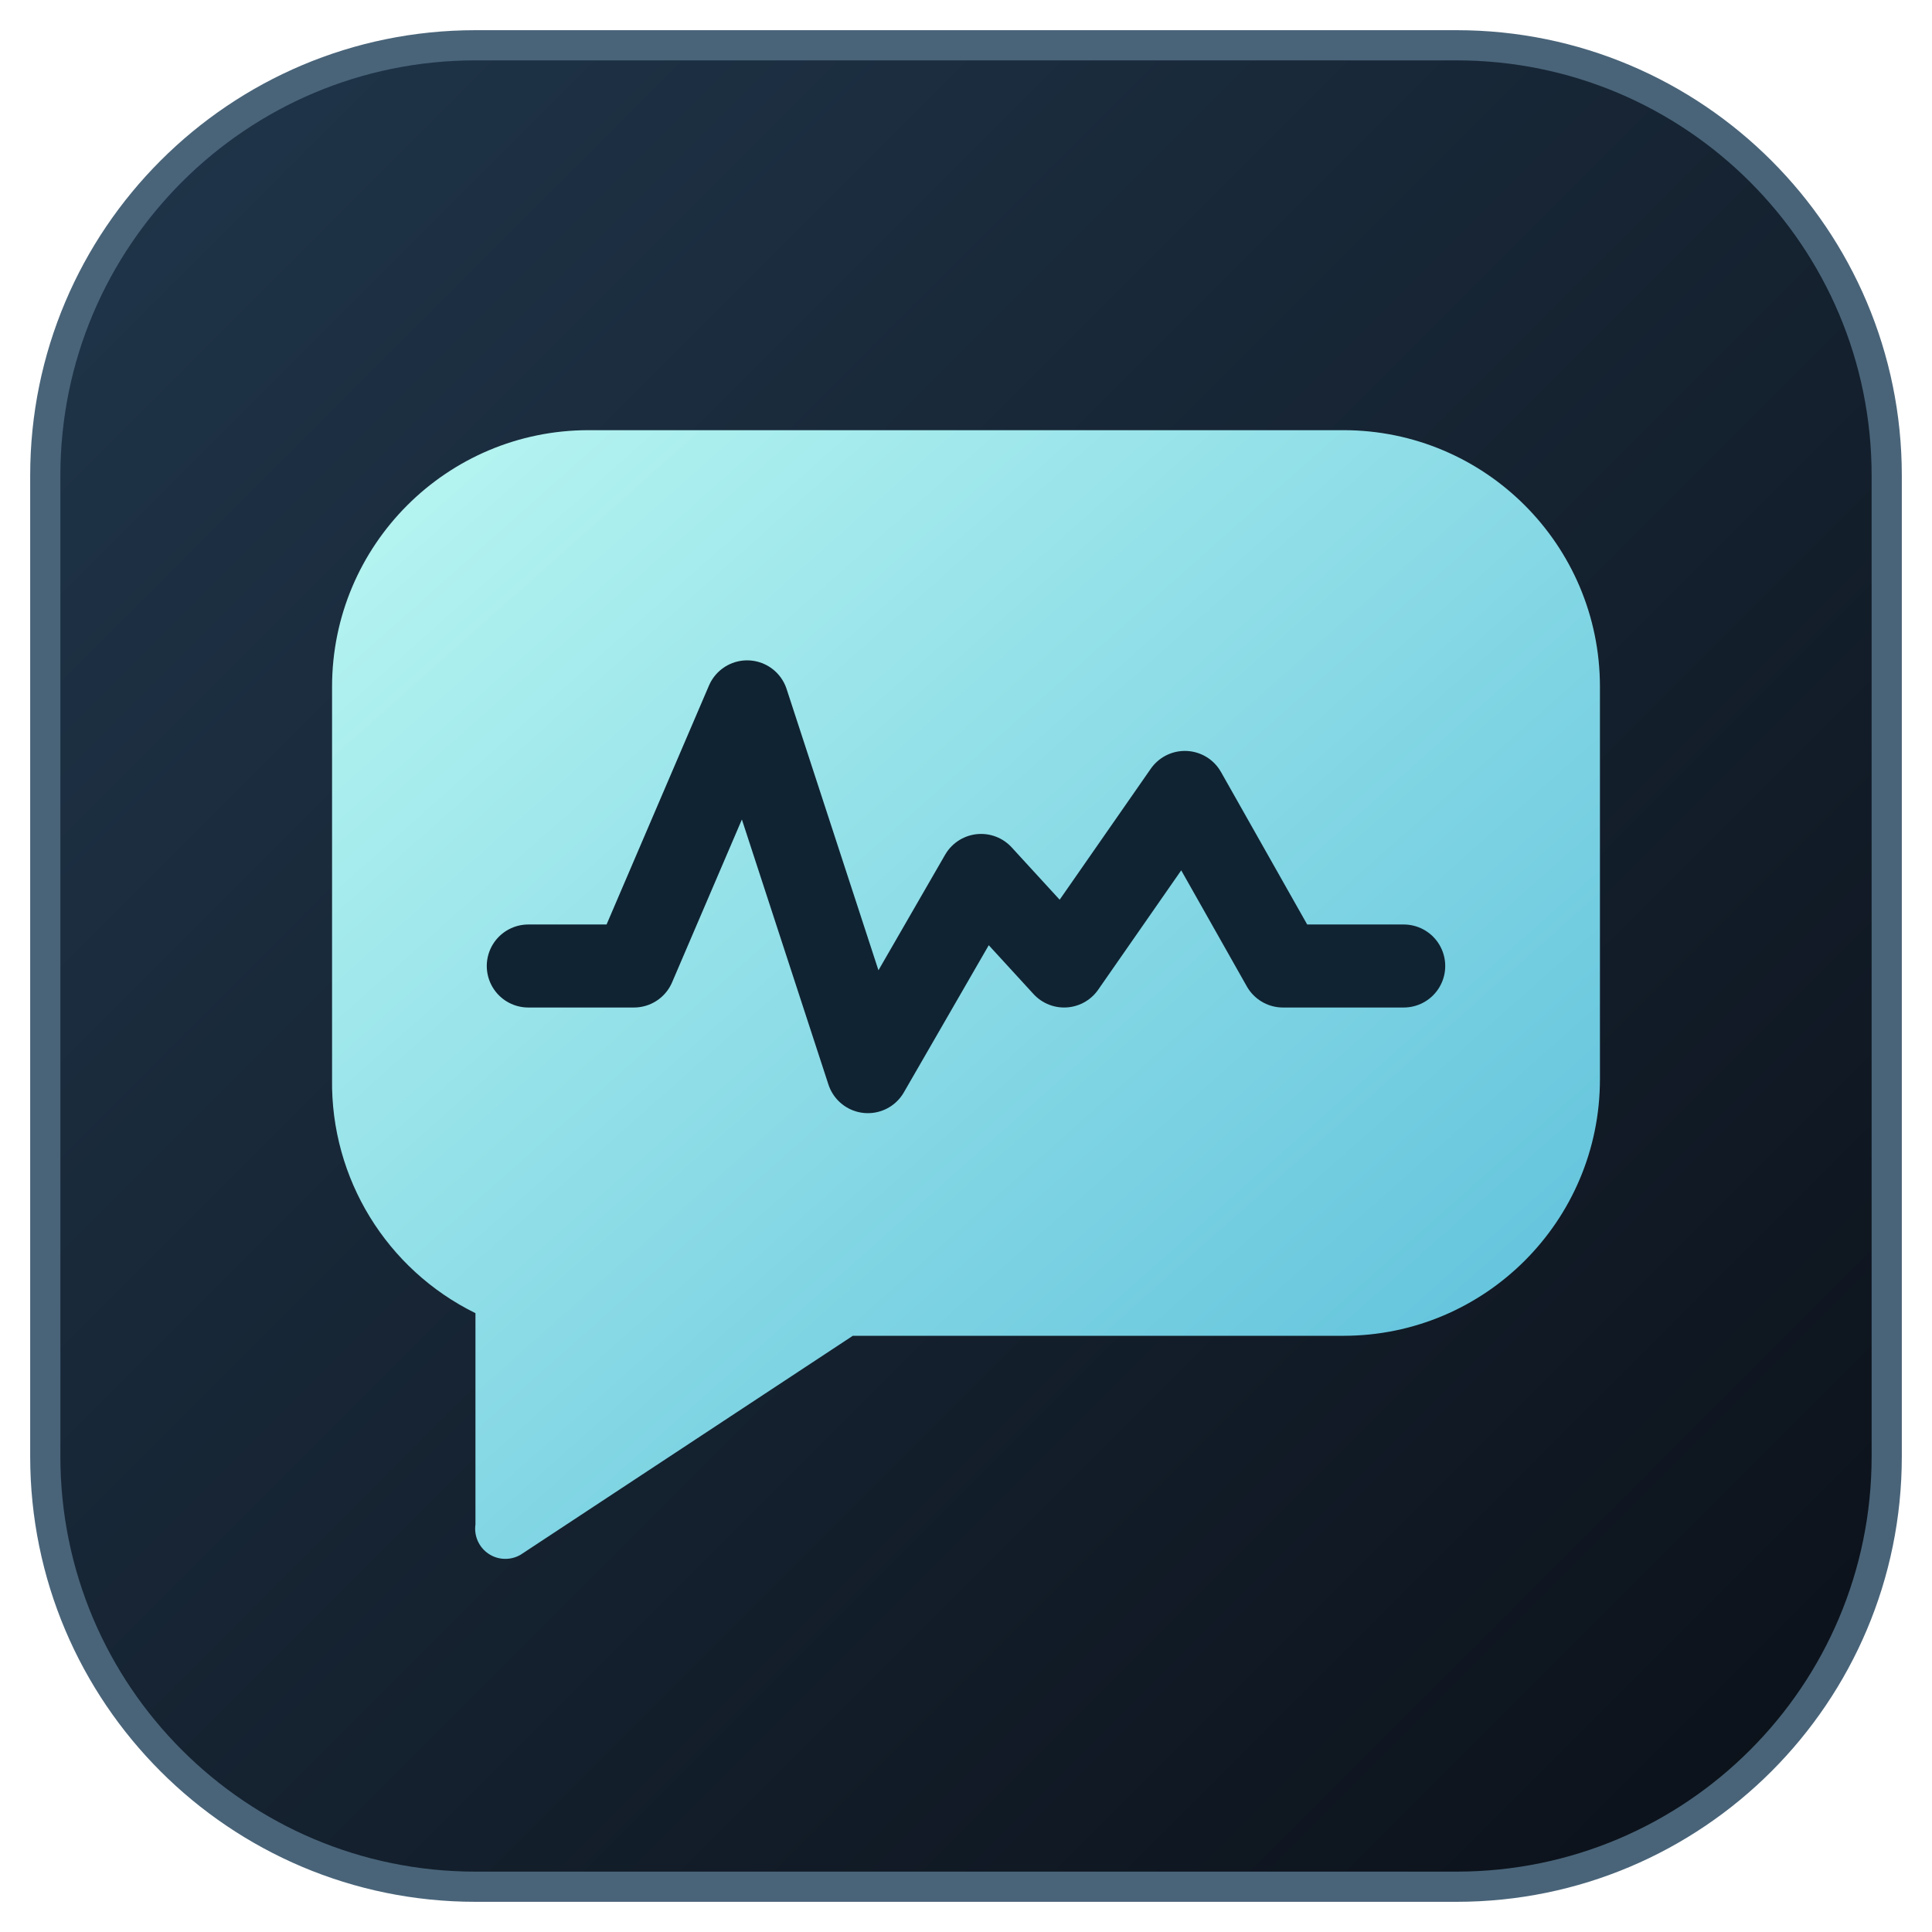
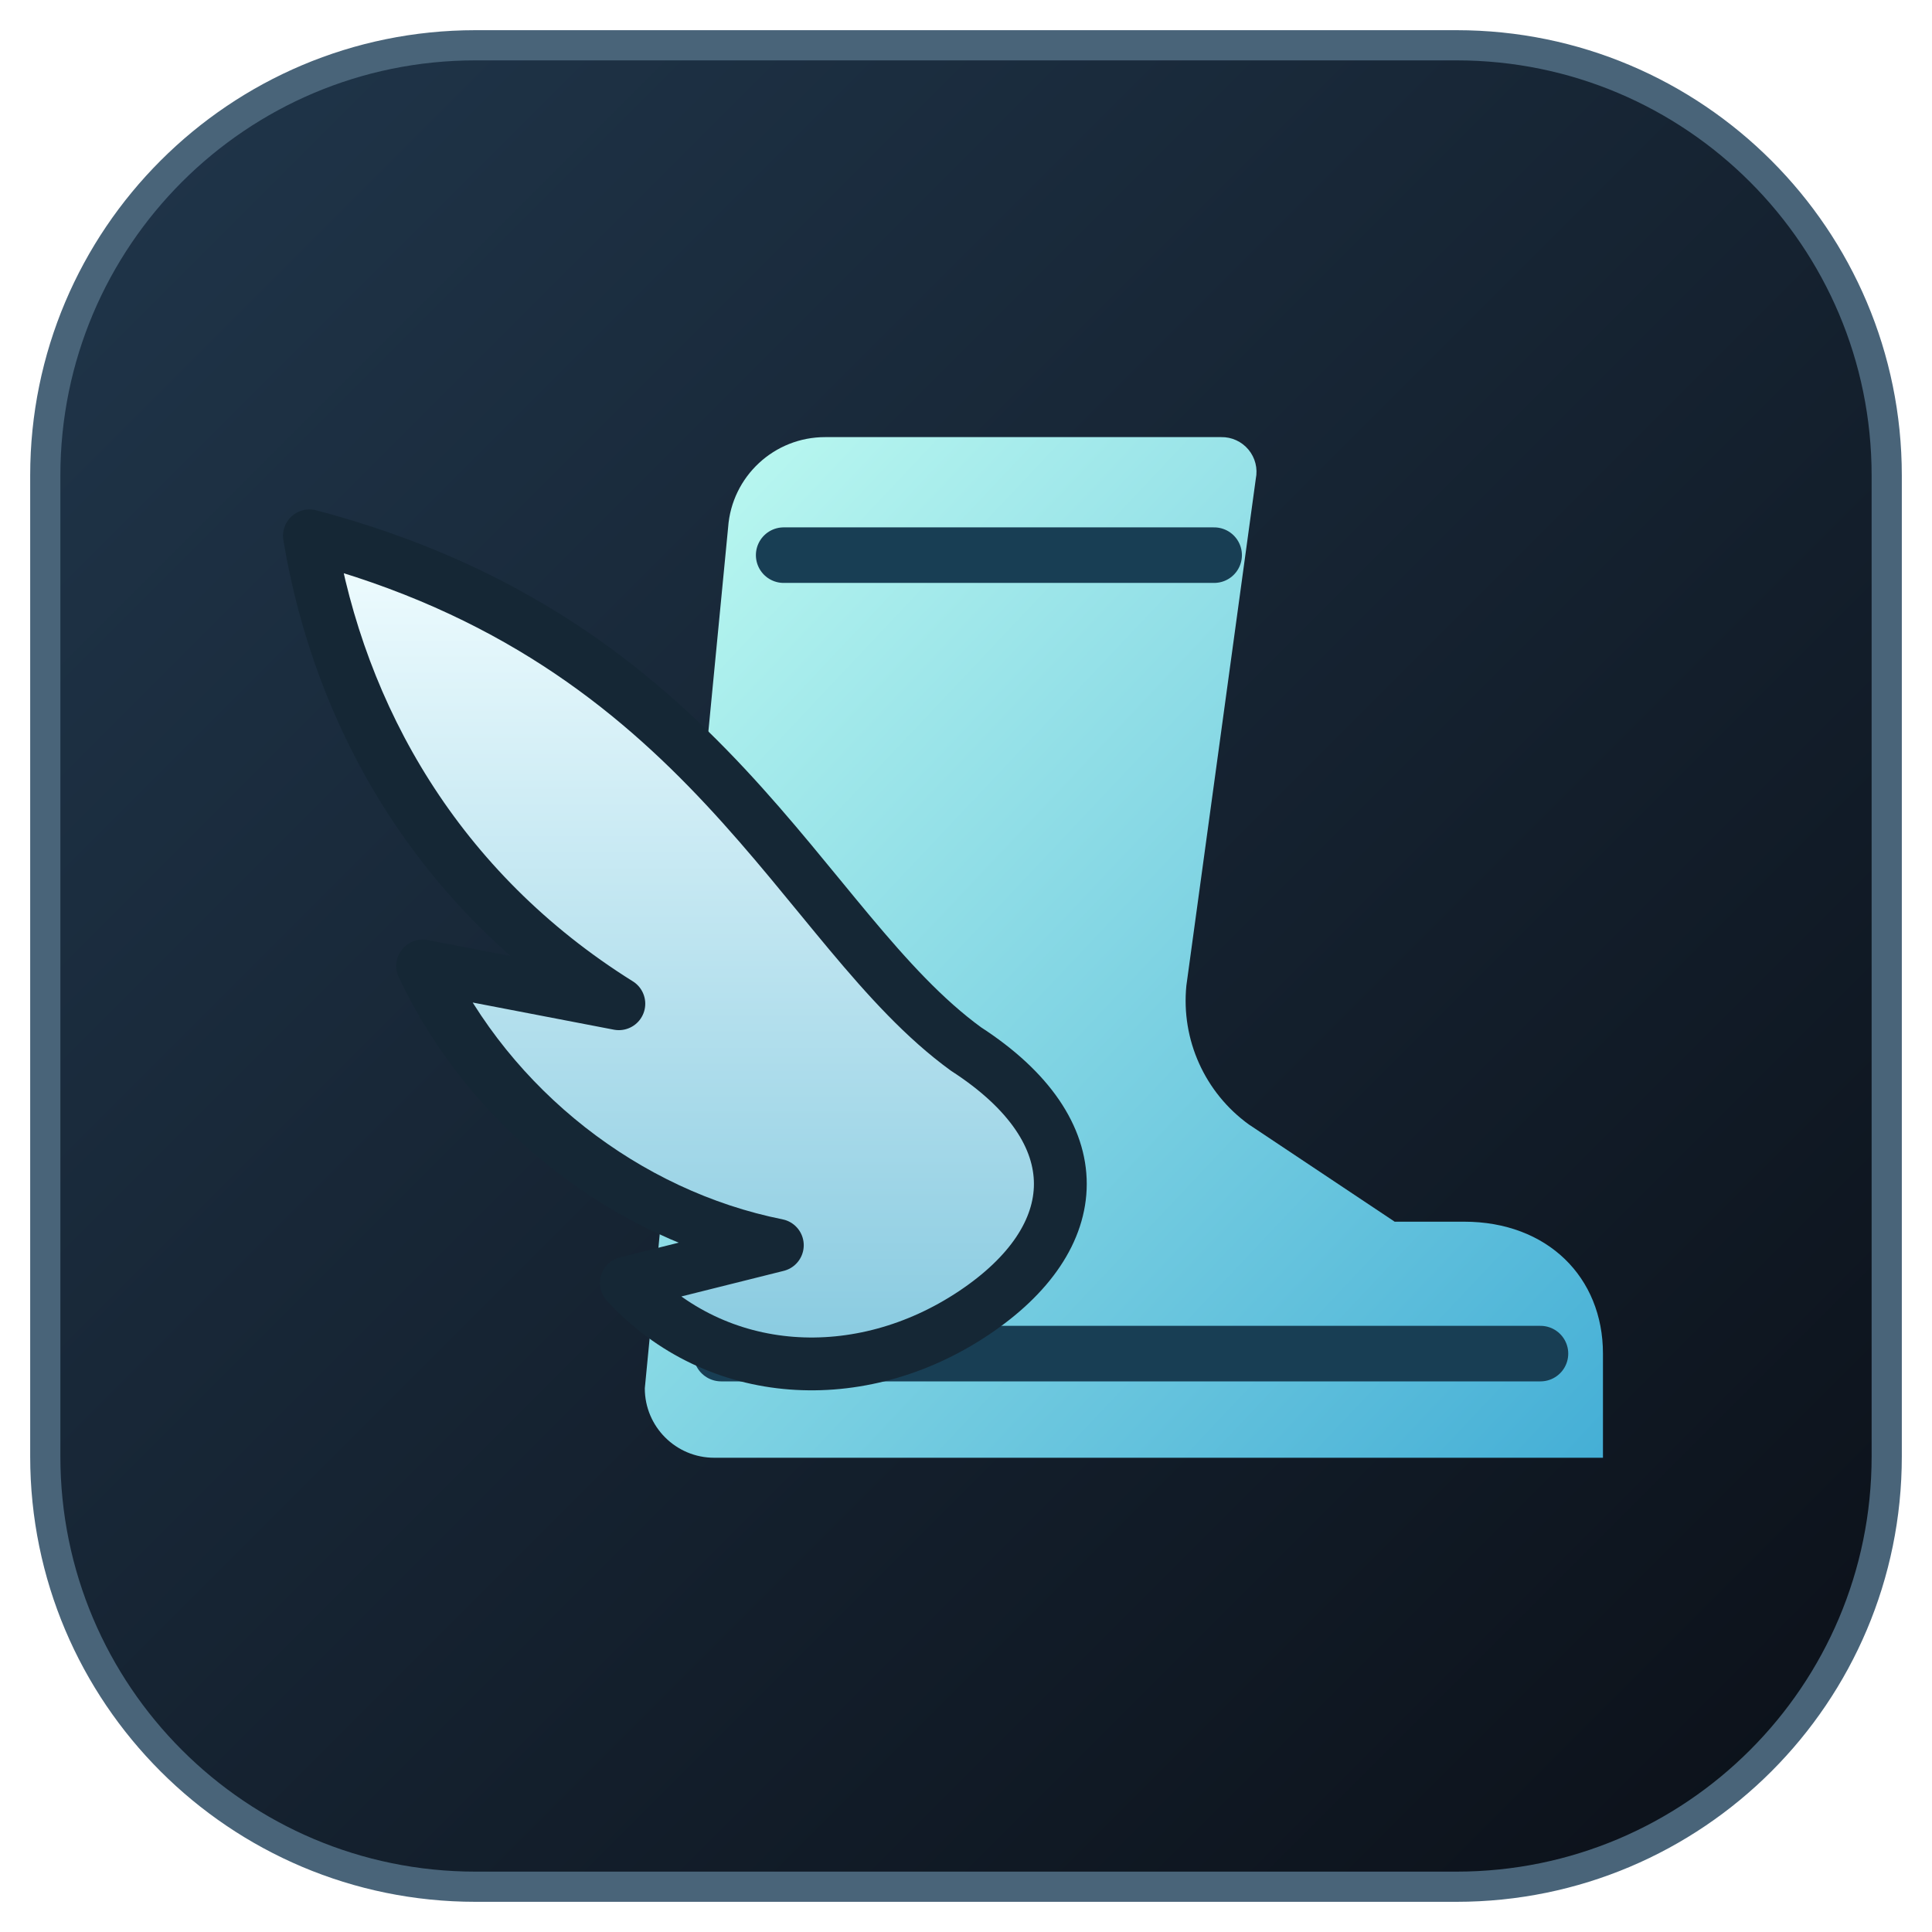
<svg xmlns="http://www.w3.org/2000/svg" width="1024" height="1024" viewBox="0 0 256 256">
  <defs>
    <linearGradient id="tile" x2="1" y2="1">
      <stop stop-color="#20364B" />
      <stop offset="1" stop-color="#0B1018" />
    </linearGradient>
-     <linearGradient id="bubble" x2="1" y2="1">
-       <stop stop-color="#BAF7F2" />
-       <stop offset="1" stop-color="#56BCD9" />
+     <linearGradient id="boot" x2="1" y2="1">
+       <stop stop-color="#BFFBF1" />
+       <stop offset="1" stop-color="#45AFD6" />
+     </linearGradient>
+     <linearGradient id="wing" x2="0" y2="1">
+       <stop stop-color="#F1FDFF" />
+       <stop offset="1" stop-color="#87CAE0" />
    </linearGradient>
  </defs>
  <rect x="6" y="6" width="244" height="244" rx="57" fill="url(#tile)" stroke="#496479" stroke-width="4" />
-   <path fill="url(#bubble)" d="M78 57h100a34 34 0 0 1 34 34v52a34 34 0 0 1-34 34h-65l-44 29a4 4 0 0 1-6-4v-28a34 34 0 0 1-19-31V91a34 34 0 0 1 34-34Z" />
-   <path d="M70 128h14l15-35 16 49 15-26 11 12 16-23 13 23h16" fill="none" stroke="#102332" stroke-width="11" stroke-linecap="round" stroke-linejoin="round" />
+   <g transform="translate(10 11) scale(.92)">
+     <path fill="url(#boot)" d="M108 51h57a5 5 0 0 1 5 6l-10 73a22 22 0 0 0 9 20l21 14h10c12 0 20 8 20 19v15H92a10 10 0 0 1-10-10L94 64a14 14 0 0 1 14-13Z" />
+     <path d="M102 68h62M93 183h118" fill="none" stroke="#183E54" stroke-width="8" stroke-linecap="round" />
+   </g>
+   <path fill="url(#wing)" stroke="#152735" stroke-width="7" stroke-linejoin="round" d="M128 139c-22-16-34-54-87-68 4 24 17 47 41 62l-26-5c9 19 27 33 47 37l-20 5c12 13 31 14 46 4 15-10 16-24-1-35Z" />
</svg>
